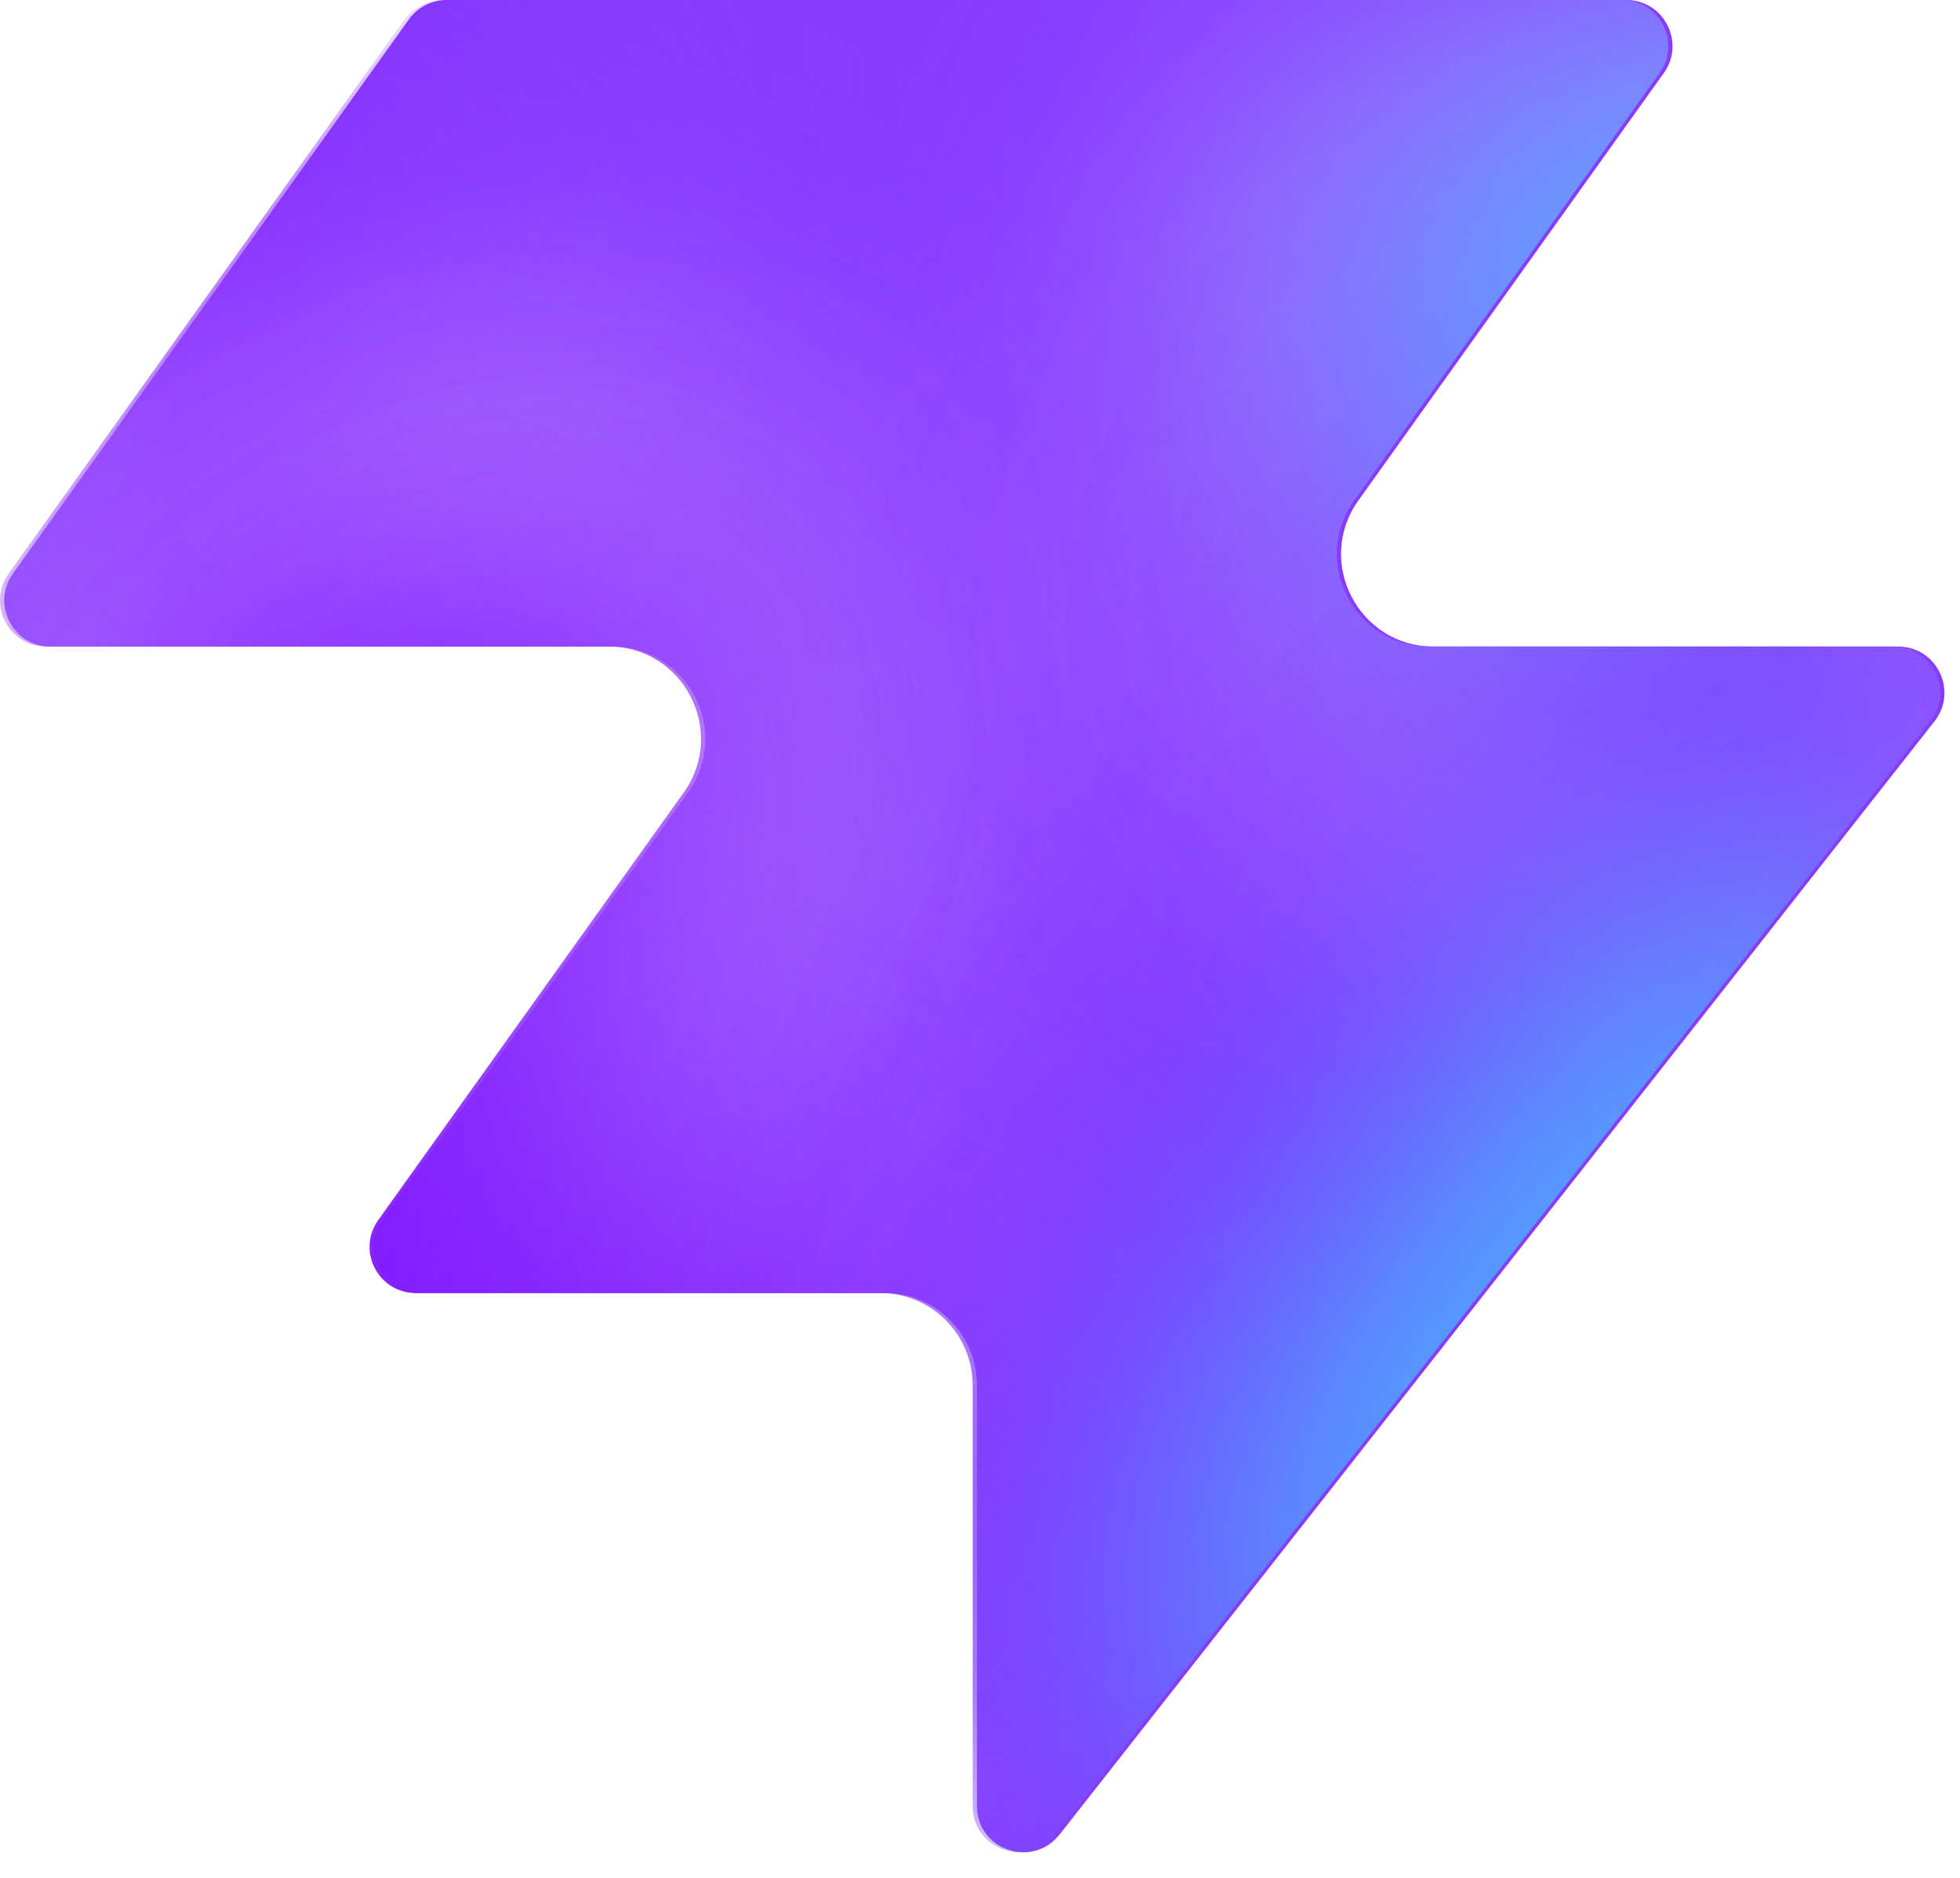
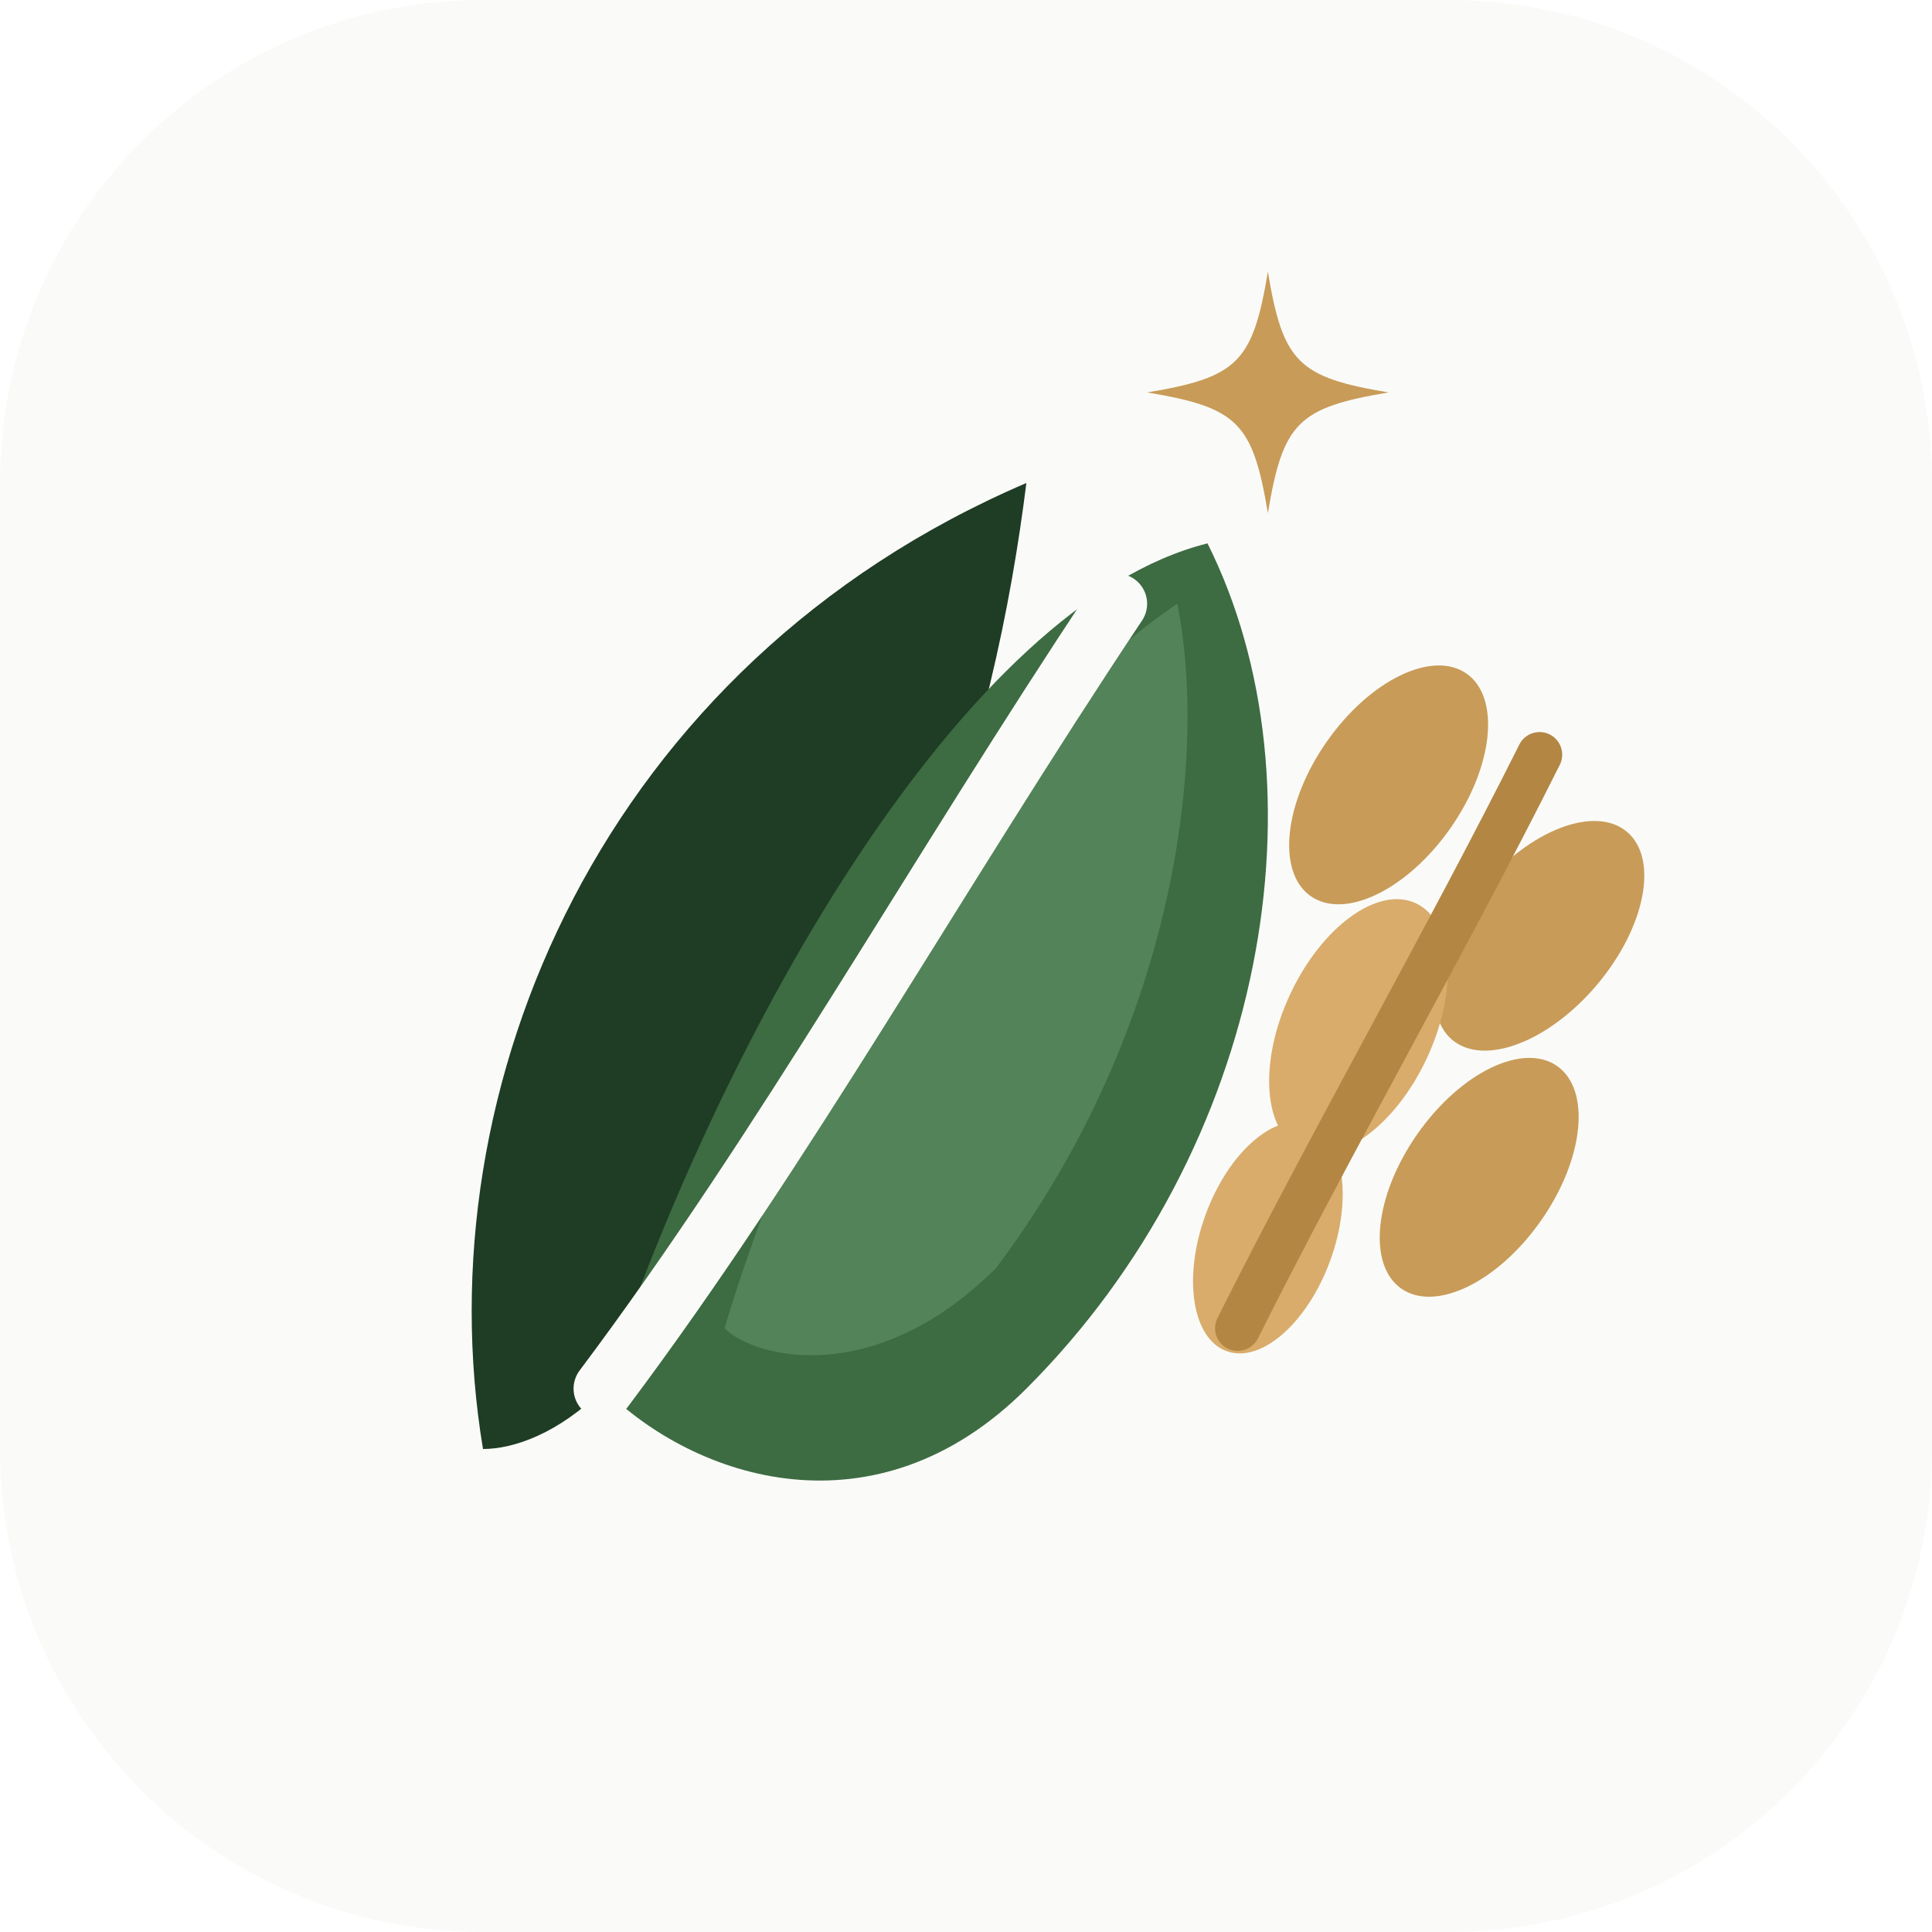
- <svg xmlns="http://www.w3.org/2000/svg" width="48" height="46" fill="none" viewBox="0 0 48 46">
-   <path fill="#863bff" d="M25.946 44.938c-.664.845-2.021.375-2.021-.698V33.937a2.26 2.26 0 0 0-2.262-2.262H10.287c-.92 0-1.456-1.04-.92-1.788l7.48-10.471c1.07-1.497 0-3.578-1.842-3.578H1.237c-.92 0-1.456-1.04-.92-1.788L10.013.474c.214-.297.556-.474.92-.474h28.894c.92 0 1.456 1.04.92 1.788l-7.48 10.471c-1.07 1.498 0 3.579 1.842 3.579h11.377c.943 0 1.473 1.088.89 1.83L25.947 44.94z" style="fill:#863bff;fill:color(display-p3 .525 .23 1);fill-opacity:1" />
-   <mask id="a" width="48" height="46" x="0" y="0" maskUnits="userSpaceOnUse" style="mask-type:alpha">
-     <path fill="#000" d="M25.842 44.938c-.664.844-2.021.375-2.021-.698V33.937a2.26 2.26 0 0 0-2.262-2.262H10.183c-.92 0-1.456-1.04-.92-1.788l7.48-10.471c1.07-1.498 0-3.579-1.842-3.579H1.133c-.92 0-1.456-1.04-.92-1.787L9.91.473c.214-.297.556-.474.92-.474h28.894c.92 0 1.456 1.04.92 1.788l-7.48 10.471c-1.07 1.498 0 3.578 1.842 3.578h11.377c.943 0 1.473 1.088.89 1.832L25.843 44.94z" style="fill:#000;fill-opacity:1" />
-   </mask>
-   <g mask="url(#a)">
-     <g filter="url(#b)">
-       <ellipse cx="5.508" cy="14.704" fill="#ede6ff" rx="5.508" ry="14.704" style="fill:#ede6ff;fill:color(display-p3 .927 .903 1);fill-opacity:1" transform="matrix(.00324 1 1 -.00324 -4.47 31.516)" />
-     </g>
-     <g filter="url(#c)">
-       <ellipse cx="10.399" cy="29.851" fill="#ede6ff" rx="10.399" ry="29.851" style="fill:#ede6ff;fill:color(display-p3 .927 .903 1);fill-opacity:1" transform="matrix(.00324 1 1 -.00324 -39.328 7.883)" />
-     </g>
-     <g filter="url(#d)">
-       <ellipse cx="5.508" cy="30.487" fill="#7e14ff" rx="5.508" ry="30.487" style="fill:#7e14ff;fill:color(display-p3 .492 .077 1);fill-opacity:1" transform="rotate(89.814 -25.913 -14.639)scale(1 -1)" />
-     </g>
-     <g filter="url(#e)">
-       <ellipse cx="5.508" cy="30.599" fill="#7e14ff" rx="5.508" ry="30.599" style="fill:#7e14ff;fill:color(display-p3 .492 .077 1);fill-opacity:1" transform="rotate(89.814 -32.644 -3.334)scale(1 -1)" />
-     </g>
-     <g filter="url(#f)">
-       <ellipse cx="5.508" cy="30.599" fill="#7e14ff" rx="5.508" ry="30.599" style="fill:#7e14ff;fill:color(display-p3 .492 .077 1);fill-opacity:1" transform="matrix(.00324 1 1 -.00324 -34.34 30.47)" />
-     </g>
-     <g filter="url(#g)">
-       <ellipse cx="14.072" cy="22.078" fill="#ede6ff" rx="14.072" ry="22.078" style="fill:#ede6ff;fill:color(display-p3 .927 .903 1);fill-opacity:1" transform="rotate(93.35 24.506 48.493)scale(-1 1)" />
-     </g>
-     <g filter="url(#h)">
-       <ellipse cx="3.47" cy="21.501" fill="#7e14ff" rx="3.47" ry="21.501" style="fill:#7e14ff;fill:color(display-p3 .492 .077 1);fill-opacity:1" transform="rotate(89.009 28.708 47.59)scale(-1 1)" />
-     </g>
-     <g filter="url(#i)">
-       <ellipse cx="3.47" cy="21.501" fill="#7e14ff" rx="3.47" ry="21.501" style="fill:#7e14ff;fill:color(display-p3 .492 .077 1);fill-opacity:1" transform="rotate(89.009 28.708 47.59)scale(-1 1)" />
-     </g>
-     <g filter="url(#j)">
-       <ellipse cx=".387" cy="8.972" fill="#7e14ff" rx="4.407" ry="29.108" style="fill:#7e14ff;fill:color(display-p3 .492 .077 1);fill-opacity:1" transform="rotate(39.51 .387 8.972)" />
-     </g>
-     <g filter="url(#k)">
-       <ellipse cx="47.523" cy="-6.092" fill="#7e14ff" rx="4.407" ry="29.108" style="fill:#7e14ff;fill:color(display-p3 .492 .077 1);fill-opacity:1" transform="rotate(37.892 47.523 -6.092)" />
-     </g>
-     <g filter="url(#l)">
-       <ellipse cx="41.412" cy="6.333" fill="#47bfff" rx="5.971" ry="9.665" style="fill:#47bfff;fill:color(display-p3 .28 .748 1);fill-opacity:1" transform="rotate(37.892 41.412 6.333)" />
-     </g>
-     <g filter="url(#m)">
-       <ellipse cx="-1.879" cy="38.332" fill="#7e14ff" rx="4.407" ry="29.108" style="fill:#7e14ff;fill:color(display-p3 .492 .077 1);fill-opacity:1" transform="rotate(37.892 -1.88 38.332)" />
-     </g>
-     <g filter="url(#n)">
-       <ellipse cx="-1.879" cy="38.332" fill="#7e14ff" rx="4.407" ry="29.108" style="fill:#7e14ff;fill:color(display-p3 .492 .077 1);fill-opacity:1" transform="rotate(37.892 -1.88 38.332)" />
-     </g>
-     <g filter="url(#o)">
-       <ellipse cx="35.651" cy="29.907" fill="#7e14ff" rx="4.407" ry="29.108" style="fill:#7e14ff;fill:color(display-p3 .492 .077 1);fill-opacity:1" transform="rotate(37.892 35.651 29.907)" />
-     </g>
-     <g filter="url(#p)">
-       <ellipse cx="38.418" cy="32.4" fill="#47bfff" rx="5.971" ry="15.297" style="fill:#47bfff;fill:color(display-p3 .28 .748 1);fill-opacity:1" transform="rotate(37.892 38.418 32.4)" />
-     </g>
-   </g>
-   <defs>
-     <filter id="b" width="60.045" height="41.654" x="-19.77" y="16.149" color-interpolation-filters="sRGB" filterUnits="userSpaceOnUse">
-       <feFlood flood-opacity="0" result="BackgroundImageFix" />
-       <feBlend in="SourceGraphic" in2="BackgroundImageFix" result="shape" />
-       <feGaussianBlur result="effect1_foregroundBlur_2002_17158" stdDeviation="7.659" />
-     </filter>
-     <filter id="c" width="90.34" height="51.437" x="-54.613" y="-7.533" color-interpolation-filters="sRGB" filterUnits="userSpaceOnUse">
-       <feFlood flood-opacity="0" result="BackgroundImageFix" />
-       <feBlend in="SourceGraphic" in2="BackgroundImageFix" result="shape" />
-       <feGaussianBlur result="effect1_foregroundBlur_2002_17158" stdDeviation="7.659" />
-     </filter>
-     <filter id="d" width="79.355" height="29.4" x="-49.64" y="2.03" color-interpolation-filters="sRGB" filterUnits="userSpaceOnUse">
-       <feFlood flood-opacity="0" result="BackgroundImageFix" />
-       <feBlend in="SourceGraphic" in2="BackgroundImageFix" result="shape" />
-       <feGaussianBlur result="effect1_foregroundBlur_2002_17158" stdDeviation="4.596" />
-     </filter>
-     <filter id="e" width="79.579" height="29.4" x="-45.045" y="20.029" color-interpolation-filters="sRGB" filterUnits="userSpaceOnUse">
-       <feFlood flood-opacity="0" result="BackgroundImageFix" />
-       <feBlend in="SourceGraphic" in2="BackgroundImageFix" result="shape" />
-       <feGaussianBlur result="effect1_foregroundBlur_2002_17158" stdDeviation="4.596" />
-     </filter>
-     <filter id="f" width="79.579" height="29.4" x="-43.513" y="21.178" color-interpolation-filters="sRGB" filterUnits="userSpaceOnUse">
-       <feFlood flood-opacity="0" result="BackgroundImageFix" />
-       <feBlend in="SourceGraphic" in2="BackgroundImageFix" result="shape" />
-       <feGaussianBlur result="effect1_foregroundBlur_2002_17158" stdDeviation="4.596" />
-     </filter>
-     <filter id="g" width="74.749" height="58.852" x="15.756" y="-17.901" color-interpolation-filters="sRGB" filterUnits="userSpaceOnUse">
-       <feFlood flood-opacity="0" result="BackgroundImageFix" />
-       <feBlend in="SourceGraphic" in2="BackgroundImageFix" result="shape" />
-       <feGaussianBlur result="effect1_foregroundBlur_2002_17158" stdDeviation="7.659" />
-     </filter>
-     <filter id="h" width="61.377" height="25.362" x="23.548" y="2.284" color-interpolation-filters="sRGB" filterUnits="userSpaceOnUse">
-       <feFlood flood-opacity="0" result="BackgroundImageFix" />
-       <feBlend in="SourceGraphic" in2="BackgroundImageFix" result="shape" />
-       <feGaussianBlur result="effect1_foregroundBlur_2002_17158" stdDeviation="4.596" />
-     </filter>
-     <filter id="i" width="61.377" height="25.362" x="23.548" y="2.284" color-interpolation-filters="sRGB" filterUnits="userSpaceOnUse">
-       <feFlood flood-opacity="0" result="BackgroundImageFix" />
-       <feBlend in="SourceGraphic" in2="BackgroundImageFix" result="shape" />
-       <feGaussianBlur result="effect1_foregroundBlur_2002_17158" stdDeviation="4.596" />
-     </filter>
-     <filter id="j" width="56.045" height="63.649" x="-27.636" y="-22.853" color-interpolation-filters="sRGB" filterUnits="userSpaceOnUse">
-       <feFlood flood-opacity="0" result="BackgroundImageFix" />
-       <feBlend in="SourceGraphic" in2="BackgroundImageFix" result="shape" />
-       <feGaussianBlur result="effect1_foregroundBlur_2002_17158" stdDeviation="4.596" />
-     </filter>
-     <filter id="k" width="54.814" height="64.646" x="20.116" y="-38.415" color-interpolation-filters="sRGB" filterUnits="userSpaceOnUse">
-       <feFlood flood-opacity="0" result="BackgroundImageFix" />
-       <feBlend in="SourceGraphic" in2="BackgroundImageFix" result="shape" />
-       <feGaussianBlur result="effect1_foregroundBlur_2002_17158" stdDeviation="4.596" />
-     </filter>
-     <filter id="l" width="33.541" height="35.313" x="24.641" y="-11.323" color-interpolation-filters="sRGB" filterUnits="userSpaceOnUse">
-       <feFlood flood-opacity="0" result="BackgroundImageFix" />
-       <feBlend in="SourceGraphic" in2="BackgroundImageFix" result="shape" />
-       <feGaussianBlur result="effect1_foregroundBlur_2002_17158" stdDeviation="4.596" />
-     </filter>
-     <filter id="m" width="54.814" height="64.646" x="-29.286" y="6.009" color-interpolation-filters="sRGB" filterUnits="userSpaceOnUse">
-       <feFlood flood-opacity="0" result="BackgroundImageFix" />
-       <feBlend in="SourceGraphic" in2="BackgroundImageFix" result="shape" />
-       <feGaussianBlur result="effect1_foregroundBlur_2002_17158" stdDeviation="4.596" />
-     </filter>
-     <filter id="n" width="54.814" height="64.646" x="-29.286" y="6.009" color-interpolation-filters="sRGB" filterUnits="userSpaceOnUse">
-       <feFlood flood-opacity="0" result="BackgroundImageFix" />
-       <feBlend in="SourceGraphic" in2="BackgroundImageFix" result="shape" />
-       <feGaussianBlur result="effect1_foregroundBlur_2002_17158" stdDeviation="4.596" />
-     </filter>
-     <filter id="o" width="54.814" height="64.646" x="8.244" y="-2.416" color-interpolation-filters="sRGB" filterUnits="userSpaceOnUse">
-       <feFlood flood-opacity="0" result="BackgroundImageFix" />
-       <feBlend in="SourceGraphic" in2="BackgroundImageFix" result="shape" />
-       <feGaussianBlur result="effect1_foregroundBlur_2002_17158" stdDeviation="4.596" />
-     </filter>
-     <filter id="p" width="39.409" height="43.623" x="18.713" y="10.588" color-interpolation-filters="sRGB" filterUnits="userSpaceOnUse">
-       <feFlood flood-opacity="0" result="BackgroundImageFix" />
-       <feBlend in="SourceGraphic" in2="BackgroundImageFix" result="shape" />
-       <feGaussianBlur result="effect1_foregroundBlur_2002_17158" stdDeviation="4.596" />
-     </filter>
-   </defs>
+ <svg xmlns="http://www.w3.org/2000/svg" viewBox="0 0 64 64" fill="none">
+   <rect width="64" height="64" rx="16" fill="#FAFBF8" />
+   <path d="M16 48C14 36 20 22 34 16C33 24 30 36 20 46C18.5 47.5 17 48 16 48Z" fill="#1F3C24" />
+   <path d="M20 46C24 34 32 20 40 18C44 26 42 38 34 46C29 51 23 49 20 46Z" fill="#3D6B42" />
+   <path d="M24 44C27 34 33 24 39 20C40 25 39 34 33 42C29 46 25 45 24 44Z" fill="#629367" opacity="0.6" />
+   <path d="M20 46C26 38 31 29 37 20" stroke="#FAFBF8" stroke-width="2" stroke-linecap="round" />
+   <ellipse cx="46" cy="26" rx="2.5" ry="4.5" transform="rotate(35 46 26)" fill="#C89B58" />
+   <ellipse cx="51" cy="31" rx="2.5" ry="4.5" transform="rotate(40 51 31)" fill="#C89B58" />
+   <ellipse cx="45" cy="34" rx="2.5" ry="4.5" transform="rotate(25 45 34)" fill="#D9AC6C" />
+   <ellipse cx="49" cy="39" rx="2.5" ry="4.5" transform="rotate(35 49 39)" fill="#C89B58" />
+   <ellipse cx="42" cy="41" rx="2.2" ry="4" transform="rotate(20 42 41)" fill="#D9AC6C" />
+   <path d="M41 44C44 38 48 31 51 25" stroke="#B38644" stroke-width="1.5" stroke-linecap="round" />
+   <path d="M42 9C42.5 12 43 12.5 46 13C43 13.5 42.5 14 42 17C41.5 14 41 13.5 38 13C41 12.5 41.5 12 42 9Z" fill="#C89B58" />
</svg>
